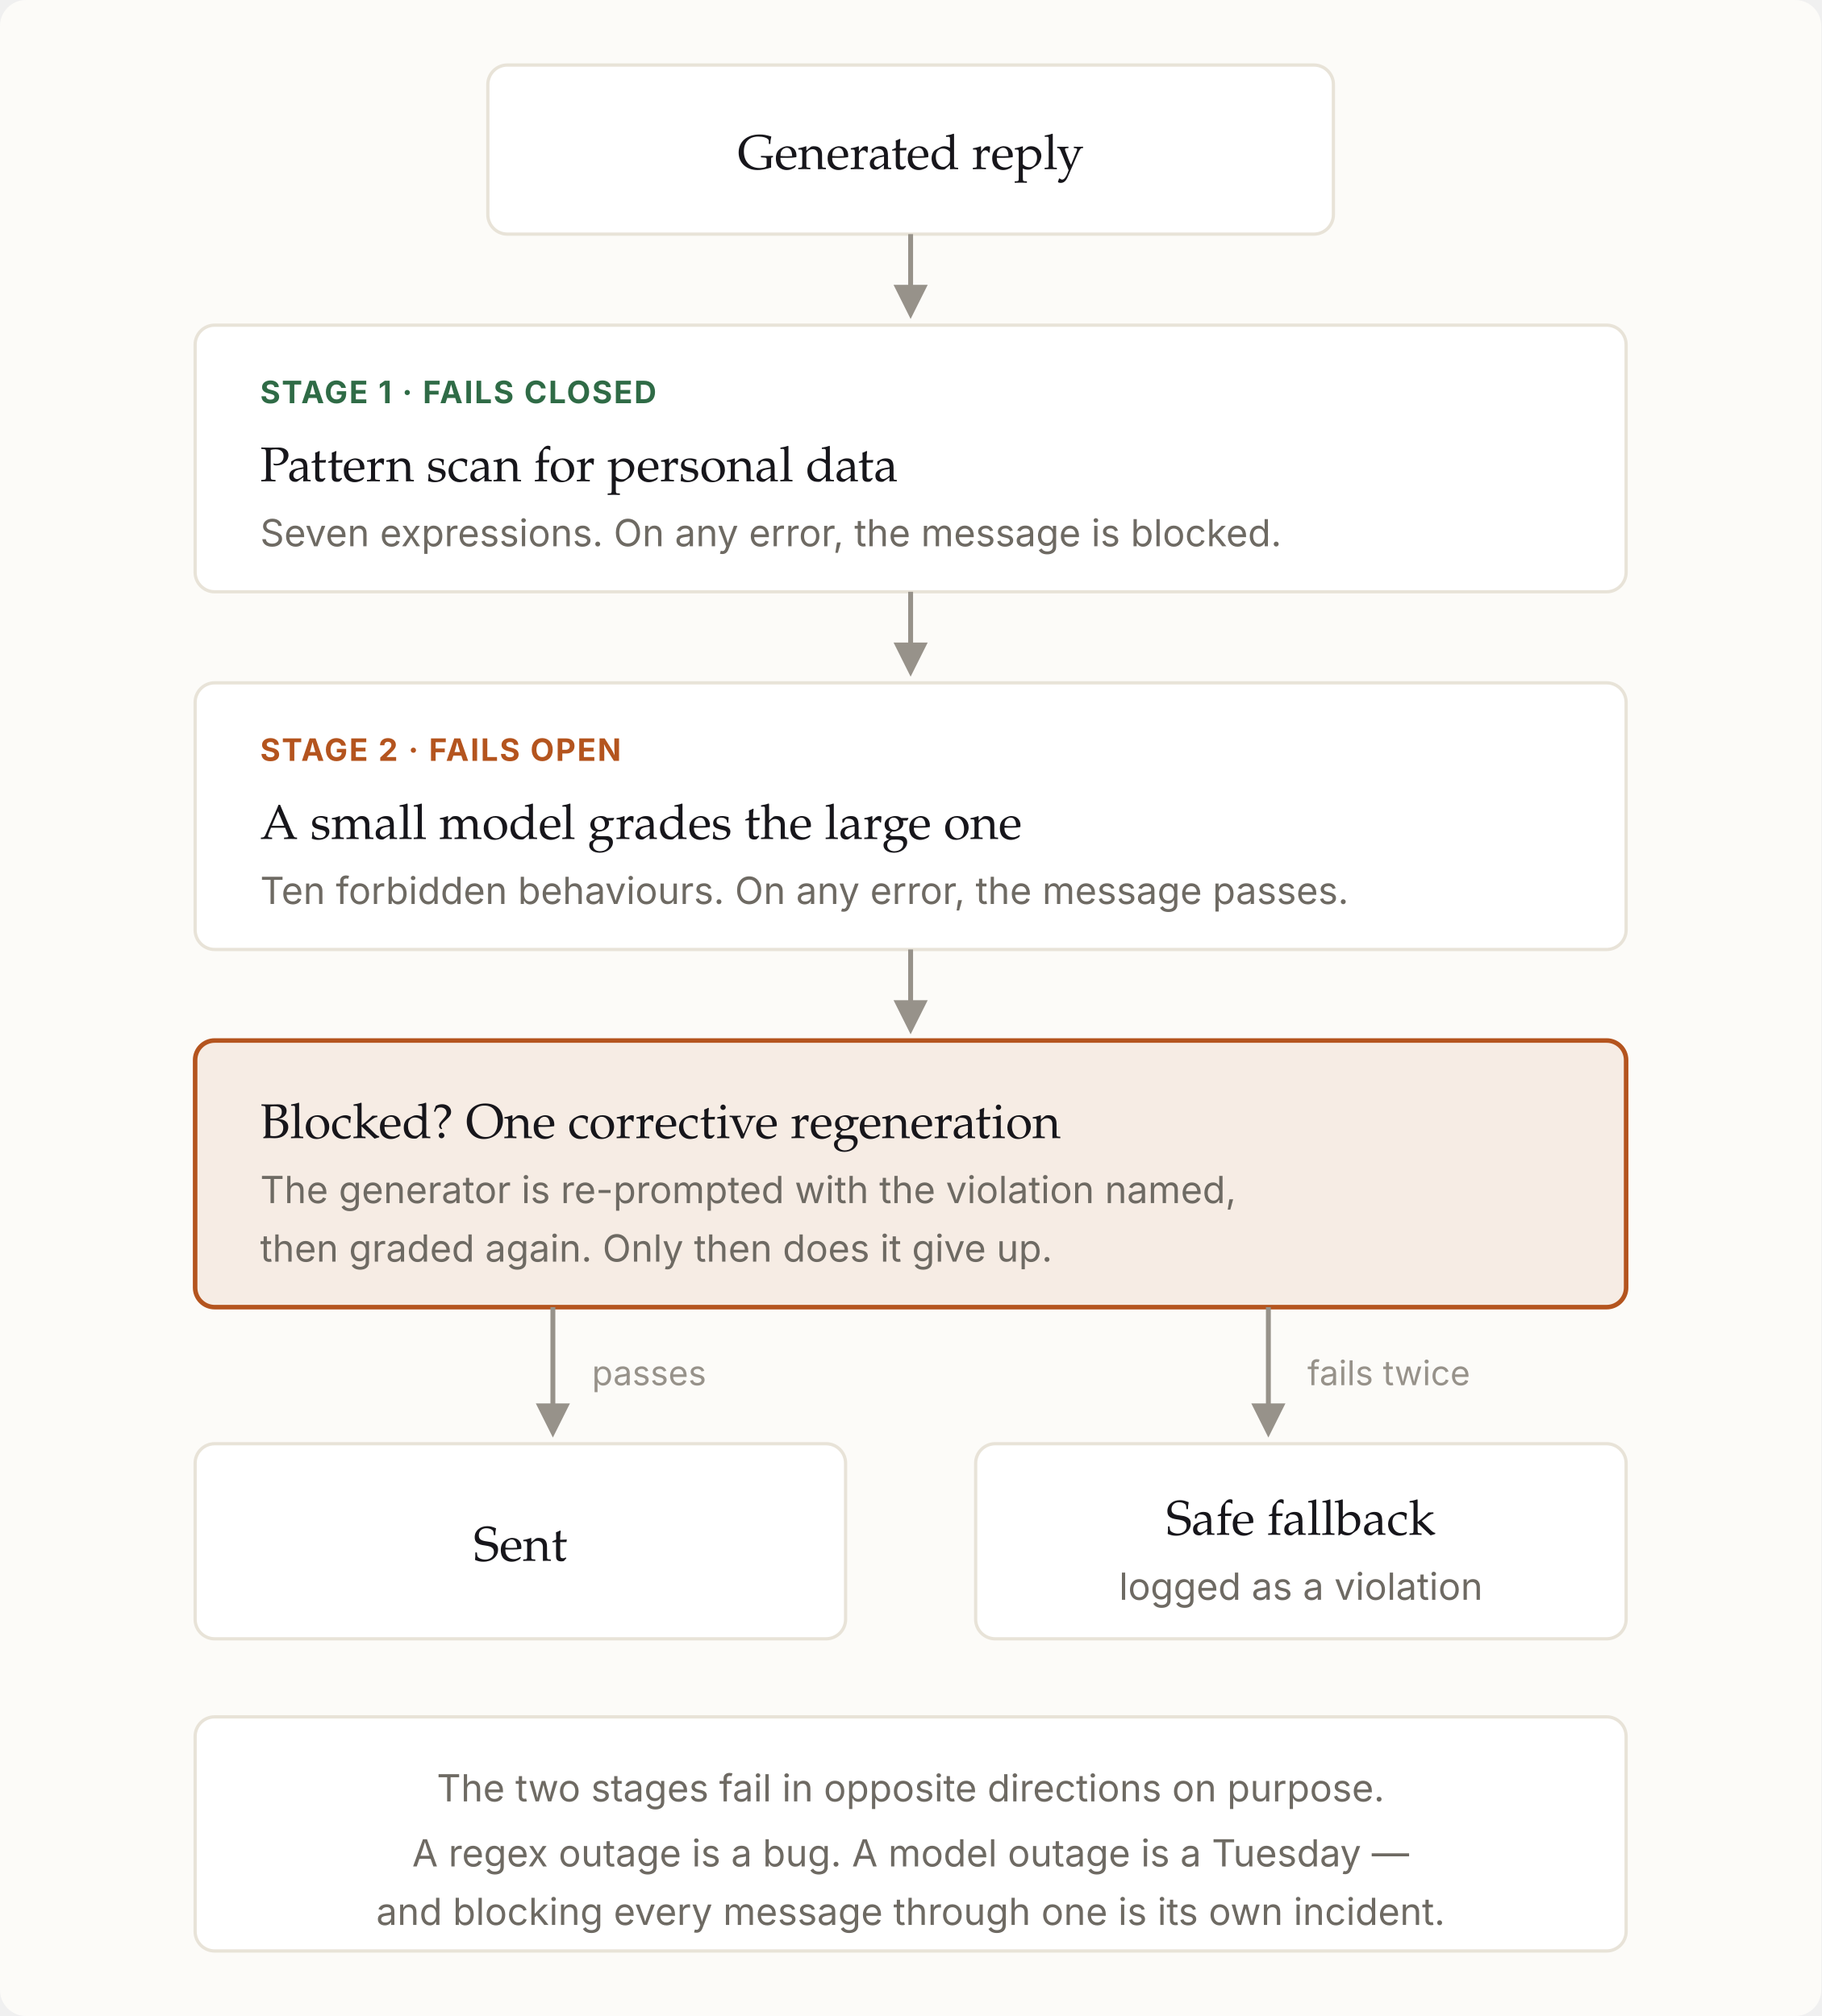
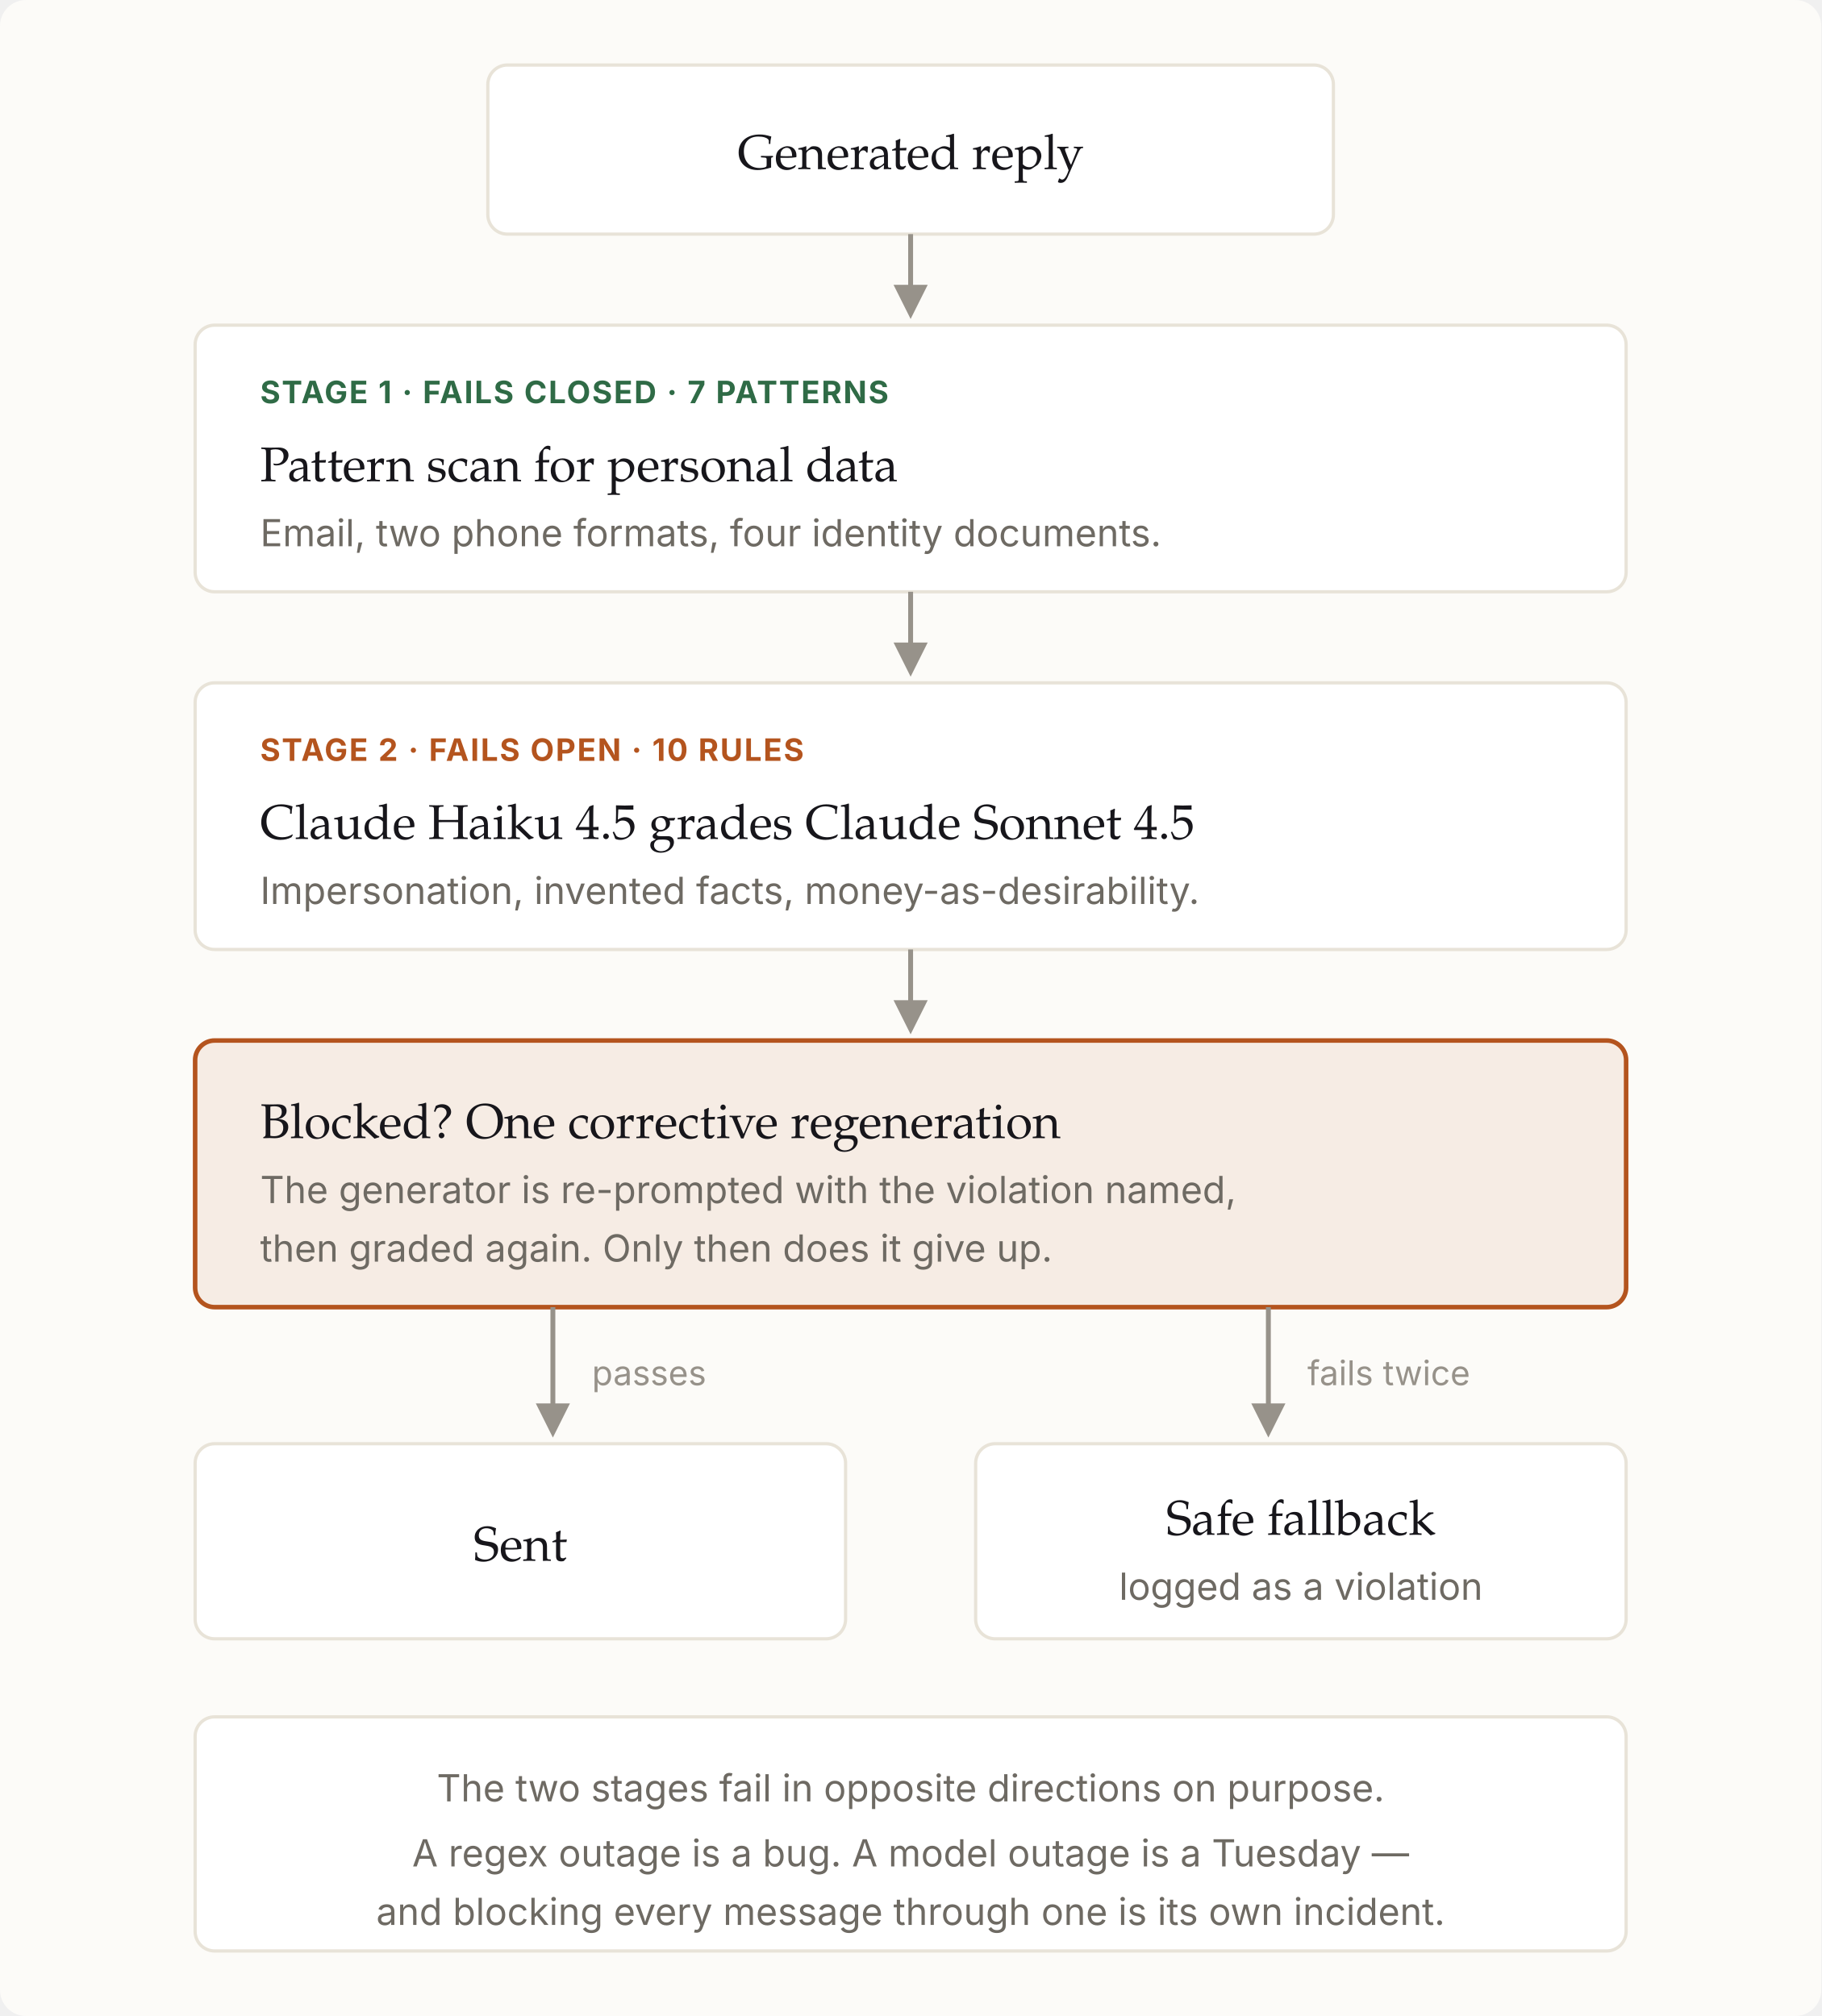
<svg xmlns="http://www.w3.org/2000/svg" viewBox="0 0 560 620" width="560" height="620" role="img" aria-labelledby="vst vsd">
  <style>
    .bg { fill: #fcfbf8; }
    .card { fill: #ffffff; stroke: #e8e3d8; stroke-width: 1; }
    .warm { fill: #f6ece4; stroke: #b4541e; stroke-width: 1.4; }
    .h { font-family: 'Iowan Old Style', Palatino, Georgia, serif; font-size: 15px; fill: #17161b; }
    .s { font-family: system-ui, -apple-system, sans-serif; font-size: 11.5px; fill: #6e6a63; }
    .pill { font-family: system-ui, -apple-system, sans-serif; font-size: 9.5px; font-weight: 700; letter-spacing: 0.05em; }
    .closed { fill: #2f6b46; }
    .open { fill: #b4541e; }
    .arrow { stroke: #97928a; stroke-width: 1.5; fill: none; }
    .lbl { font-family: system-ui, -apple-system, sans-serif; font-size: 10.5px; fill: #97928a; }
    .foot { font-family: system-ui, -apple-system, sans-serif; font-size: 11.5px; fill: #6e6a63; }
  </style>
  <rect class="bg" width="560" height="620" rx="8" />
  <rect class="card" x="150" y="20" width="260" height="52" rx="6" />
  <text class="h" x="280" y="52" text-anchor="middle">Generated reply</text>
  <path class="arrow" d="M280 72 L280 96" marker-end="url(#v)" />
  <rect class="card" x="60" y="100" width="440" height="82" rx="6" />
-   <text class="pill closed" x="80" y="124">STAGE 1 · FAILS CLOSED</text>
+   <text class="pill closed" x="80" y="124">STAGE 1 · FAILS CLOSED · 7 PATTERNS</text>
  <text class="h" x="80" y="148">Pattern scan for personal data</text>
-   <text class="s" x="80" y="168">Seven expressions. On any error, the message is blocked.</text>
+   <text class="s" x="80" y="168">Email, two phone formats, four identity documents.</text>
  <path class="arrow" d="M280 182 L280 206" marker-end="url(#v)" />
  <rect class="card" x="60" y="210" width="440" height="82" rx="6" />
-   <text class="pill open" x="80" y="234">STAGE 2 · FAILS OPEN</text>
-   <text class="h" x="80" y="258">A small model grades the large one</text>
-   <text class="s" x="80" y="278">Ten forbidden behaviours. On any error, the message passes.</text>
+   <text class="pill open" x="80" y="234">STAGE 2 · FAILS OPEN · 10 RULES</text>
+   <text class="h" x="80" y="258">Claude Haiku 4.5 grades Claude Sonnet 4.5</text>
+   <text class="s" x="80" y="278">Impersonation, invented facts, money-as-desirability.</text>
  <path class="arrow" d="M280 292 L280 316" marker-end="url(#v)" />
  <rect class="warm" x="60" y="320" width="440" height="82" rx="6" />
  <text class="h" x="80" y="350">Blocked? One corrective regeneration</text>
  <text class="s" x="80" y="370">The generator is re-prompted with the violation named,</text>
  <text class="s" x="80" y="388">then graded again. Only then does it give up.</text>
  <path class="arrow" d="M170 402 L170 440" marker-end="url(#v)" />
  <path class="arrow" d="M390 402 L390 440" marker-end="url(#v)" />
  <text class="lbl" x="182" y="426">passes</text>
  <text class="lbl" x="402" y="426">fails twice</text>
  <rect class="card" x="60" y="444" width="200" height="60" rx="6" />
  <text class="h" x="160" y="480" text-anchor="middle">Sent</text>
  <rect class="card" x="300" y="444" width="200" height="60" rx="6" />
  <text class="h" x="400" y="472" text-anchor="middle">Safe fallback</text>
  <text class="s" x="400" y="492" text-anchor="middle">logged as a violation</text>
  <rect x="60" y="528" width="440" height="72" rx="6" fill="#ffffff" stroke="#e8e3d8" />
  <text class="foot" x="280" y="554" text-anchor="middle">The two stages fail in opposite directions on purpose.</text>
  <text class="foot" x="280" y="574" text-anchor="middle">A regex outage is a bug. A model outage is a Tuesday —</text>
  <text class="foot" x="280" y="592" text-anchor="middle">and blocking every message through one is its own incident.</text>
  <defs>
    <marker id="v" viewBox="0 0 10 10" refX="8" refY="5" markerWidth="7" markerHeight="7" orient="auto">
      <path d="M 0 0 L 10 5 L 0 10 z" fill="#97928a" />
    </marker>
  </defs>
</svg>
